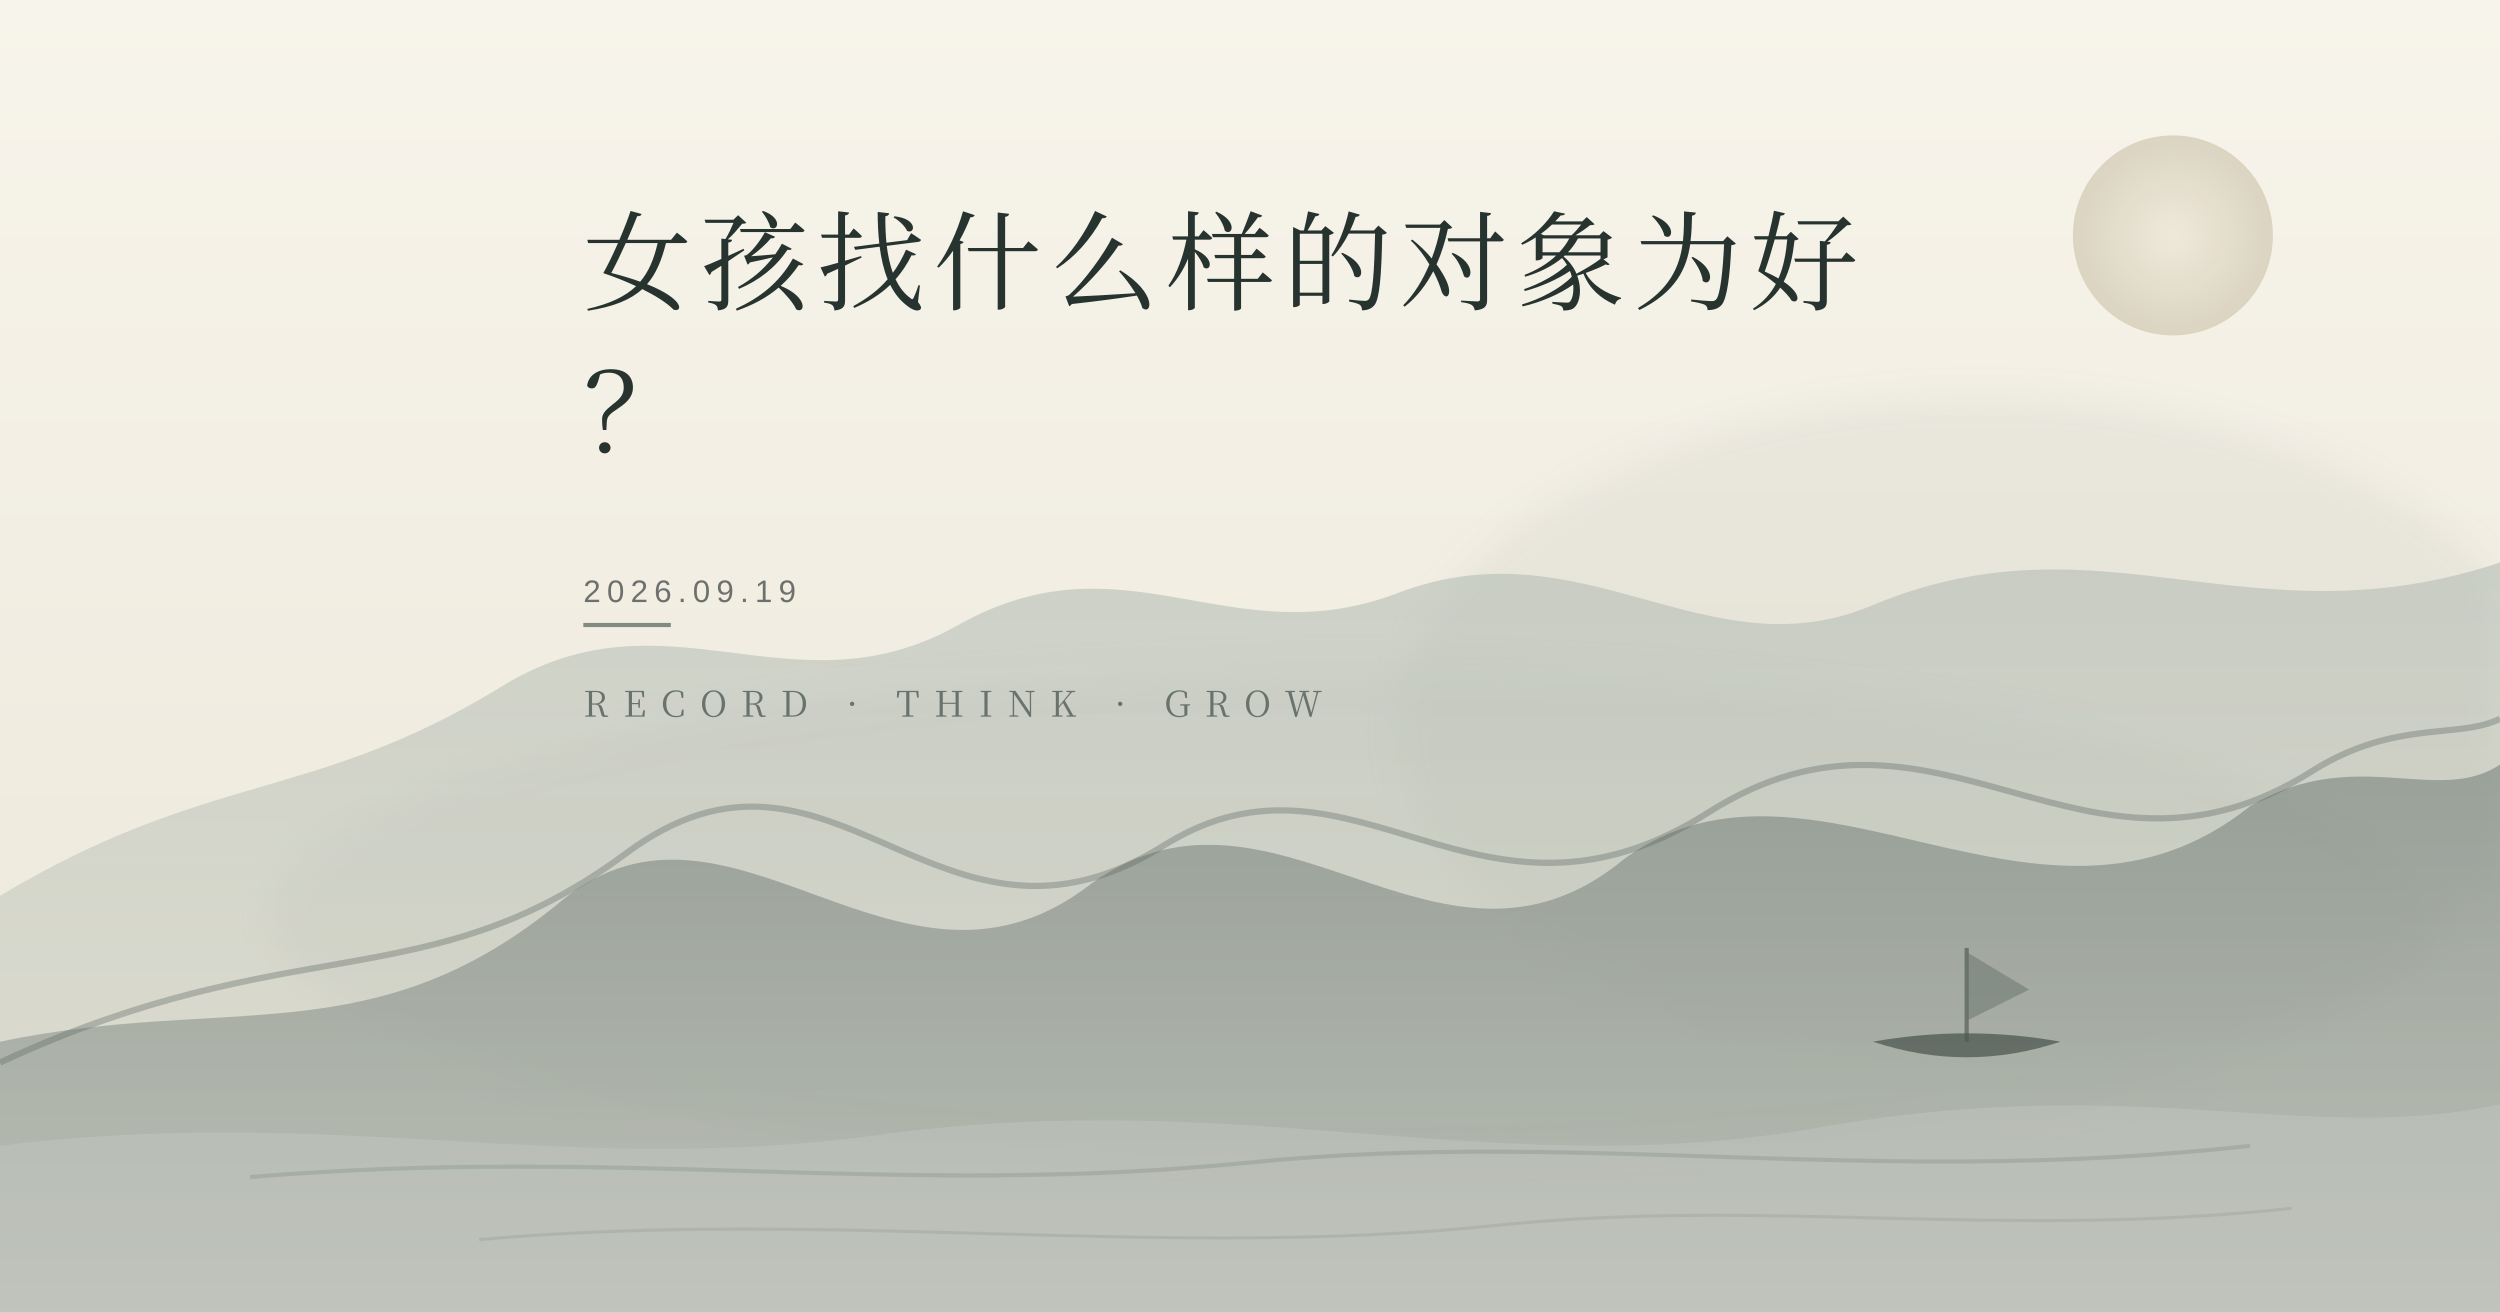
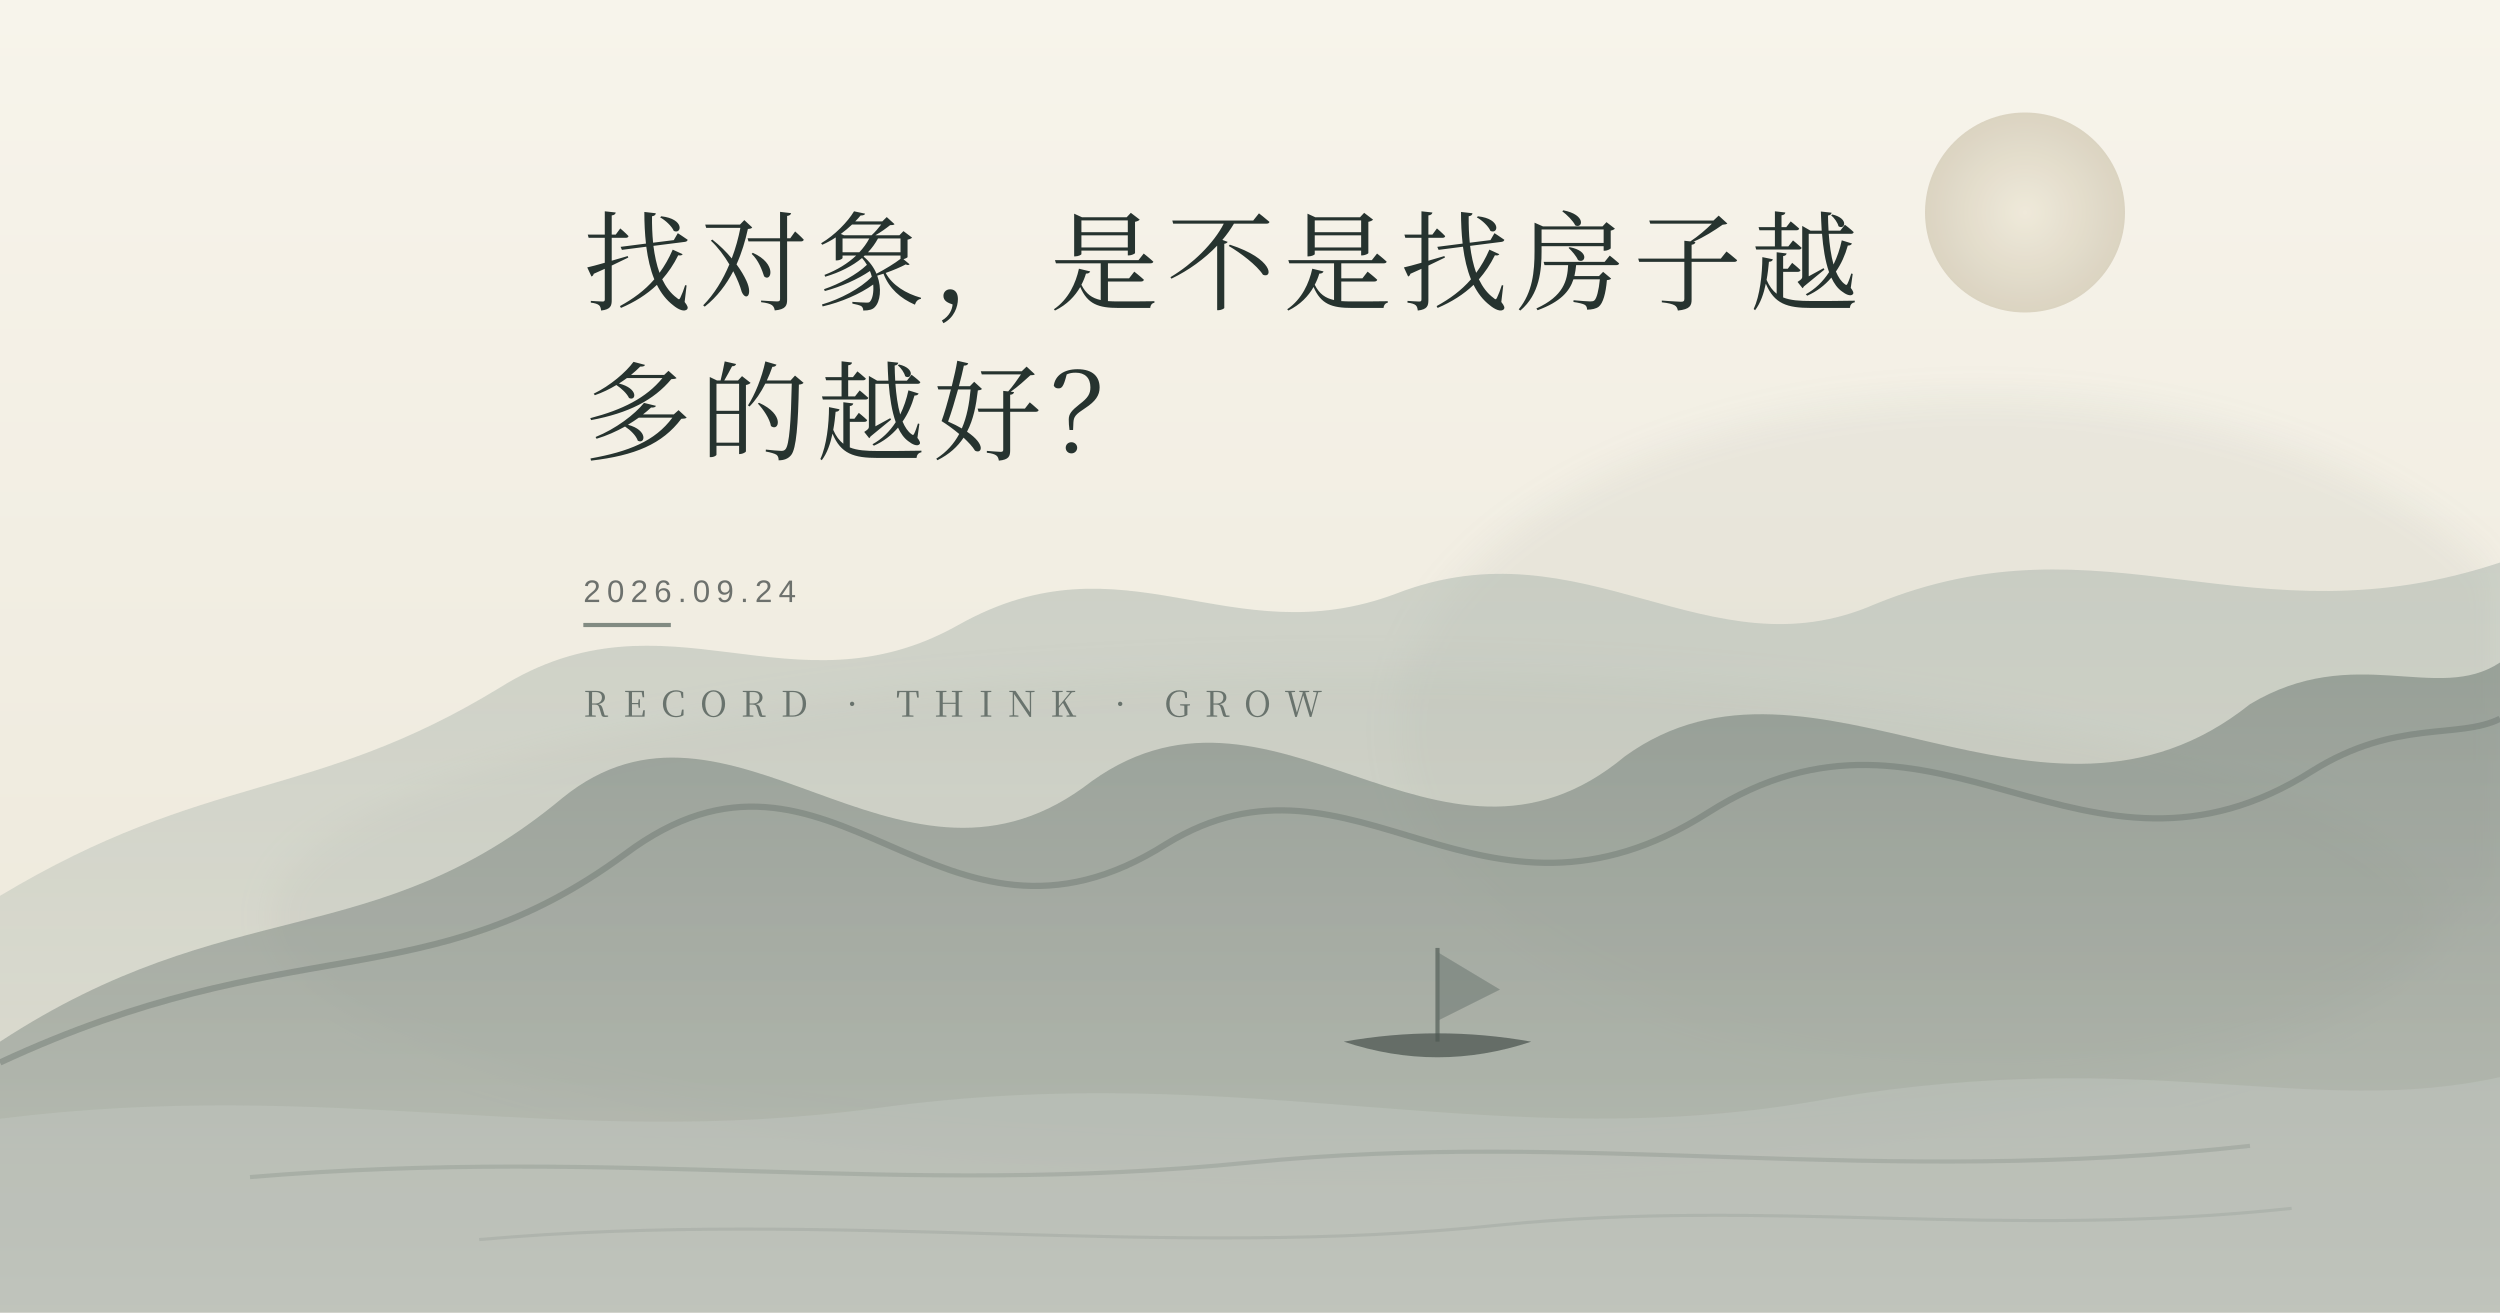
<svg xmlns="http://www.w3.org/2000/svg" width="1200" height="630" viewBox="0 0 1200 630">
  <defs>
    <linearGradient id="paper" x1="0" y1="0" x2="0" y2="1">
      <stop offset="0%" stop-color="#f7f4eb" />
      <stop offset="100%" stop-color="#ebe6d8" />
    </linearGradient>
    <linearGradient id="farMountain" x1="0" y1="0" x2="0" y2="1">
      <stop offset="0%" stop-color="#aeb8b0" />
      <stop offset="100%" stop-color="#d8d8cc" />
    </linearGradient>
    <linearGradient id="nearMountain" x1="0" y1="0" x2="0" y2="1">
      <stop offset="0%" stop-color="#69756f" />
      <stop offset="100%" stop-color="#9ba39b" />
    </linearGradient>
    <filter id="inkBlur">
      <feGaussianBlur stdDeviation="8" />
    </filter>
    <radialGradient id="moon">
      <stop offset="0%" stop-color="#eee8d8" />
      <stop offset="100%" stop-color="#d8d0bd" />
    </radialGradient>
    <style>

      .title {

        font-family:
          "Noto Serif CJK SC",
          "Source Han Serif SC",
          "Songti SC",
          "STSong",
          serif;

        font-size:
          52px;

        font-weight:
          500;

        letter-spacing:
          4px;

        fill:
          #26332f;
      }


      .subtitle {

        font-family:
          "Noto Serif CJK SC",
          "Source Han Serif SC",
          "Songti SC",
          "STSong",
          serif;

        font-size:
          17px;

        letter-spacing:
          7px;

        fill:
          #69736d;
      }


      .date {

        font-family:
          "Helvetica Neue",
          Arial,
          sans-serif;

        font-size:
          15px;

        letter-spacing:
          3px;

        fill:
          #6d716d;
      }

    </style>
  </defs>
  <rect x="0" y="0" width="1200" height="630" fill="url(#paper)" />
  <ellipse cx="650" cy="440" rx="520" ry="120" fill="#89958c" opacity="0.12" filter="url(#inkBlur)" />
  <ellipse cx="950" cy="350" rx="280" ry="160" fill="#738078" opacity="0.08" filter="url(#inkBlur)" />
-   <circle cx="1043" cy="113" r="48" fill="url(#moon)" opacity="0.9" />
+   <circle cx="972" cy="102" r="48" fill="url(#moon)" opacity="0.9" />
  <path d="       M0 430        C100 370         150 385         240 330        C320 280         380 345         460 300        C540 255         590 315         670 285        C760 250         820 325         900 290        C1010 245         1080 310         1200 270        L1200 630       L0 630       Z     " fill="url(#farMountain)" opacity="0.55" />
-   <path d="       M0 500        C110 477         180 507         270 432        C350 367         430 492         520 427        C610 357         690 487         780 412        C870 347         980 467         1080 387        C1130 357         1170 387         1200 367        L1200 630       L0 630       Z     " fill="url(#nearMountain)" opacity="0.52" />
+   <path d="       M0 500        C110 428         180 458         270 383        C350 318         430 443         520 378        C610 308         690 438         780 363        C870 298         980 418         1080 338        C1130 308         1170 338         1200 318        L1200 630       L0 630       Z     " fill="url(#nearMountain)" opacity="0.52" />
  <path d="       M0 510        C140 445         205 480         300 410        C400 335         450 475         560 405        C650 350         710 460         820 390        C930 320         1000 440         1110 370        C1150 345         1180 355         1200 345     " fill="none" stroke="#59645e" stroke-width="3" opacity="0.35" />
-   <path d="       M0 550        C160 530         270 565         420 545        C600 520         720 570         880 540        C1030 515         1110 550         1200 530        L1200 630       L0 630       Z     " fill="#c4cbc4" opacity="0.38" />
+   <path d="       M0 537        C160 517         270 552         420 532        C600 507         720 557         880 527        C1030 502         1110 537         1200 517        L1200 630       L0 630       Z     " fill="#c4cbc4" opacity="0.38" />
  <path d="       M120 565        C300 550         430 575         600 558        C760 542         900 570         1080 550     " fill="none" stroke="#77827b" stroke-width="2" opacity="0.28" />
  <path d="       M230 595        C400 580         560 605         720 588        C850 575         960 595         1100 580     " fill="none" stroke="#77827b" stroke-width="1.5" opacity="0.20" />
-   <text x="280" y="145" class="title">女孩找什么样的对象为好</text>
-   <text x="280" y="217" class="title">？</text>
+   <text x="280" y="145" class="title">找对象，是不是找房子越</text>
+   <text x="280" y="217" class="title">多的越好？</text>
  <rect x="280" y="299" width="42" height="2" fill="#52615a" opacity="0.7" />
  <text x="280" y="344" class="subtitle">RECORD · THINK · GROW</text>
-   <text x="280" y="289" class="date">2026.09.19</text>
-   <path d="       M899 500        Q944 492         989 500        Q944 515         899 500        Z     " fill="#4d5752" opacity="0.75" />
-   <line x1="944" y1="500" x2="944" y2="455" stroke="#4d5752" stroke-width="2" opacity="0.65" />
-   <path d="       M944 457       L944 490       L974 475       Z     " fill="#66716b" opacity="0.5" />
+   <text x="280" y="289" class="date">2026.09.24</text>
+   <path d="       M645 500        Q690 492         735 500        Q690 515         645 500        Z     " fill="#4d5752" opacity="0.75" />
+   <line x1="690" y1="500" x2="690" y2="455" stroke="#4d5752" stroke-width="2" opacity="0.65" />
+   <path d="       M690 457       L690 490       L720 475       Z     " fill="#66716b" opacity="0.5" />
</svg>
